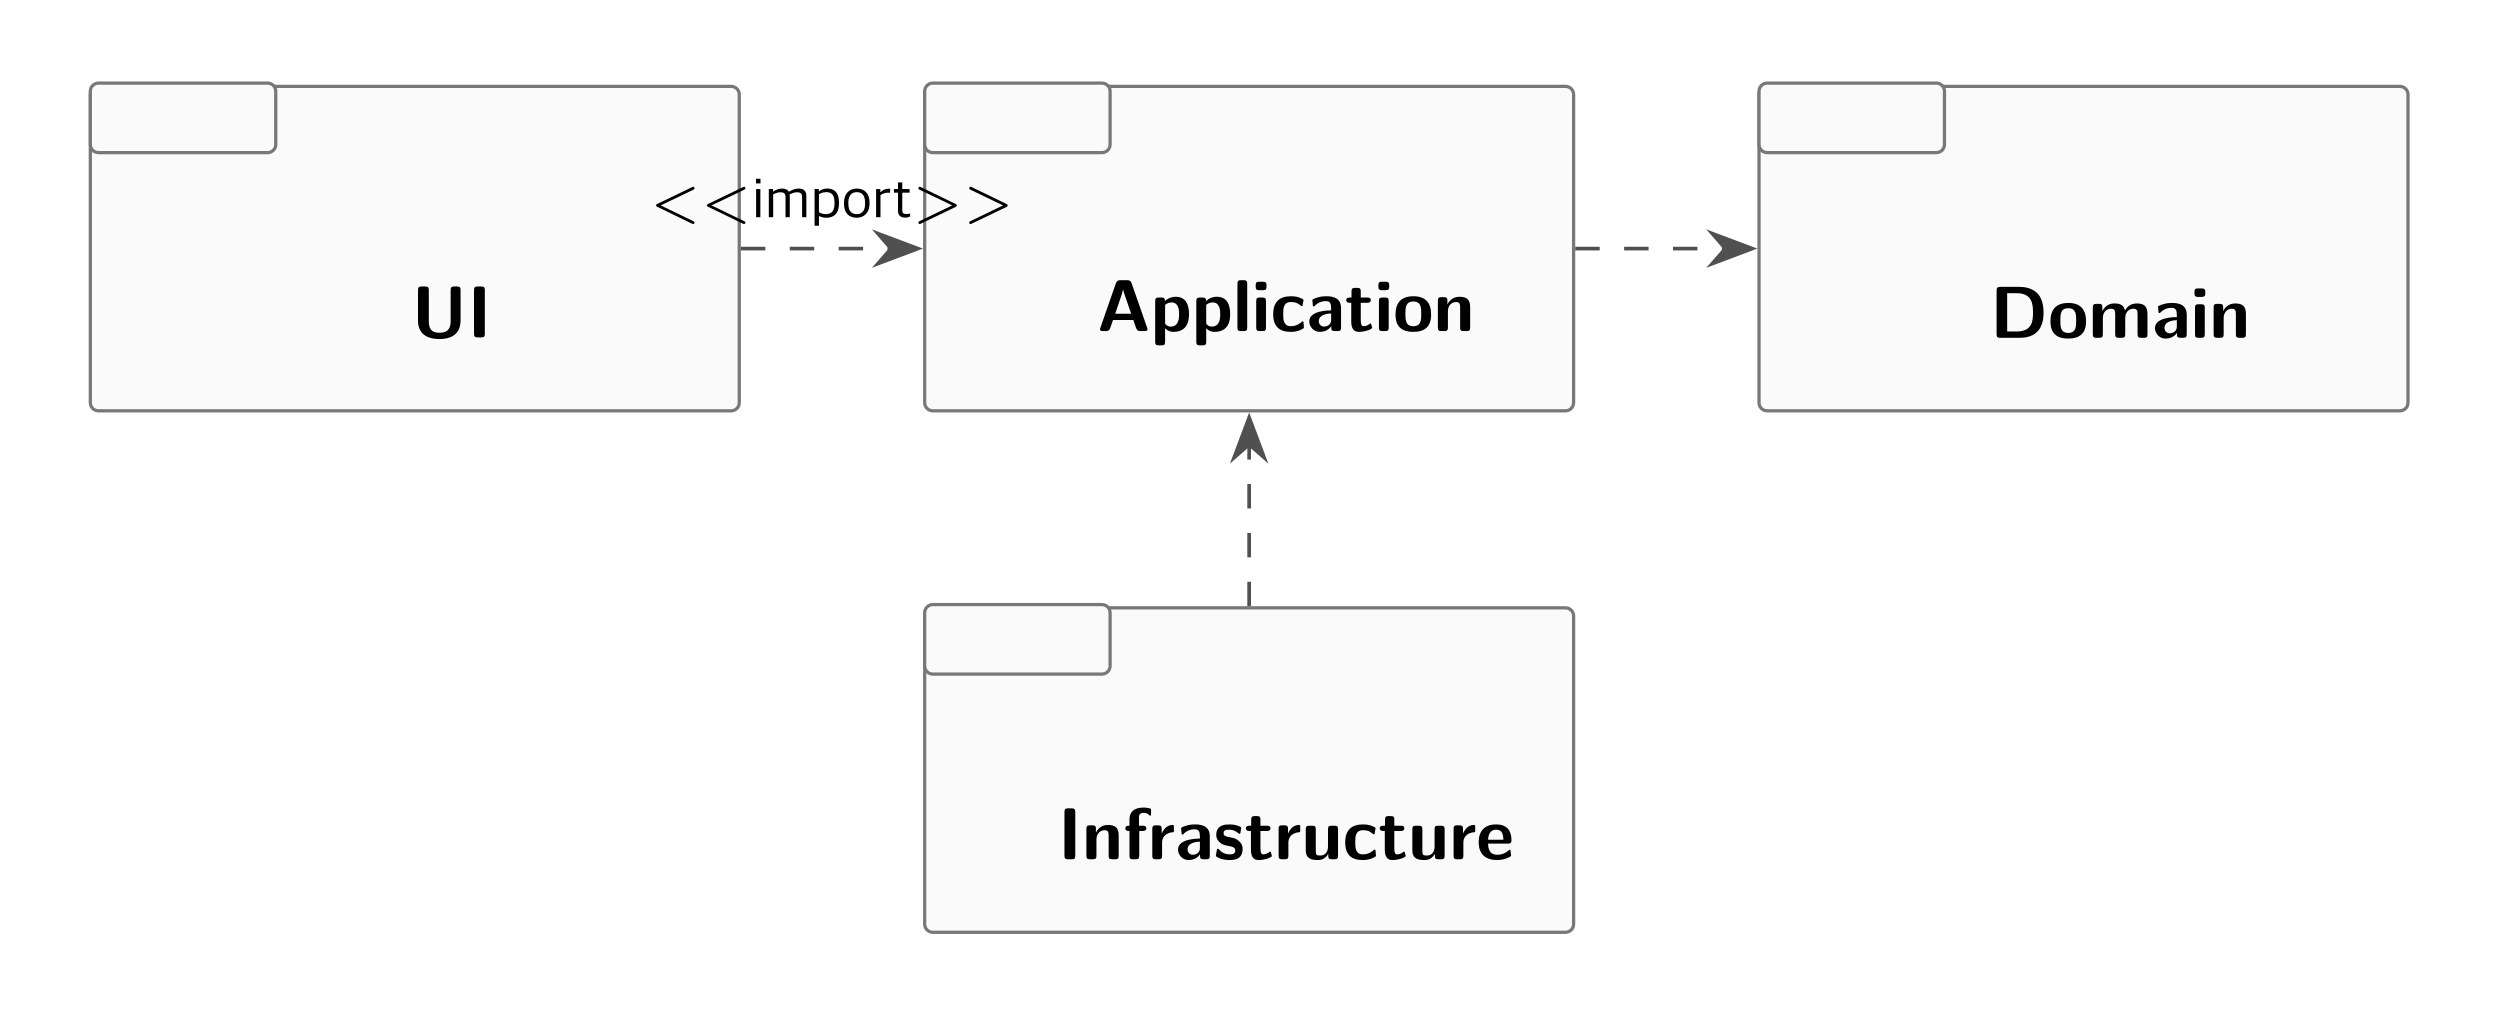
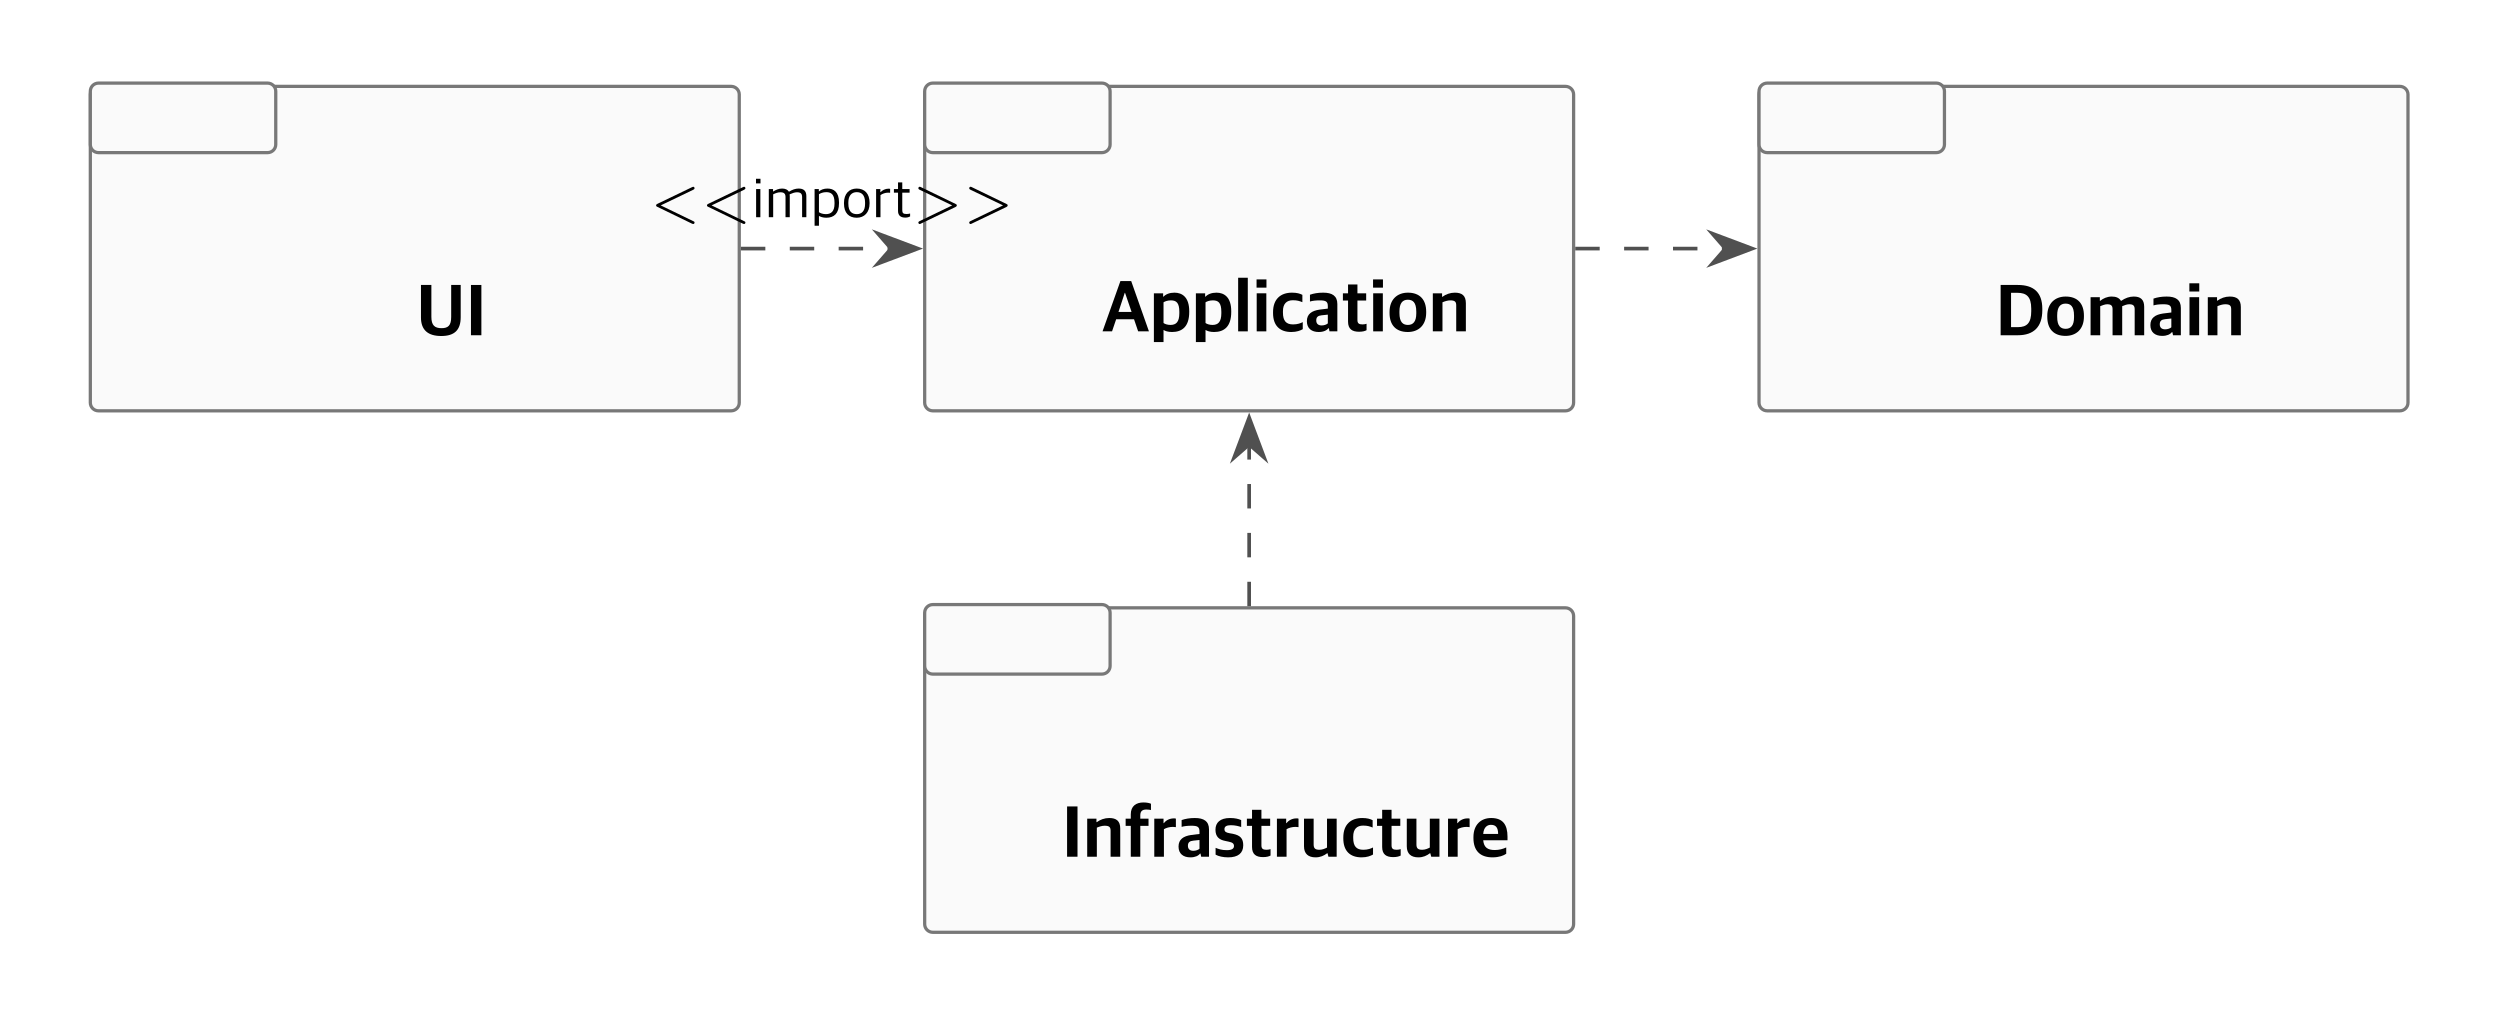
<svg xmlns="http://www.w3.org/2000/svg" xmlns:xlink="http://www.w3.org/1999/xlink" width="303.79pt" height="124.19pt" viewBox="0 0 303.79 124.19">
  <defs>
    <g>
      <g id="glyph-0-0">
-         <path d="M 5.984 -2.047 L 5.984 -5.75 C 5.984 -6.031 5.922 -6.188 5.562 -6.188 L 5.203 -6.188 C 4.859 -6.188 4.781 -6.062 4.781 -5.75 L 4.781 -2.016 C 4.781 -1.156 4.516 -0.562 3.422 -0.562 C 2.391 -0.562 2.125 -1.094 2.125 -2.016 L 2.125 -5.75 C 2.125 -6.031 2.062 -6.188 1.688 -6.188 L 1.234 -6.188 C 0.922 -6.188 0.812 -6.078 0.812 -5.75 L 0.812 -2.047 C 0.812 -0.172 2.281 0.203 3.422 0.203 C 4.438 0.203 5.984 -0.109 5.984 -2.047 Z M 5.984 -2.047 " />
+         <path d="M 3.062 -0.266 C 4.672 -0.266 5.422 -1 5.422 -2.547 L 5.422 -6.469 L 4.266 -6.469 L 4.266 -2.594 C 4.266 -1.547 3.906 -1.219 3.094 -1.219 C 2.266 -1.219 1.859 -1.562 1.859 -2.594 L 1.859 -6.469 L 0.594 -6.469 L 0.594 -2.516 C 0.594 -1 1.438 -0.266 3.062 -0.266 Z M 3.062 -0.266 " />
      </g>
      <g id="glyph-0-1">
-         <path d="M 2.125 -0.422 L 2.125 -5.75 C 2.125 -6.031 2.062 -6.188 1.703 -6.188 L 1.25 -6.188 C 0.922 -6.188 0.812 -6.078 0.812 -5.75 L 0.812 -0.422 C 0.812 -0.109 0.922 0 1.25 0 L 1.703 0 C 2.047 0 2.125 -0.109 2.125 -0.422 Z M 2.125 -0.422 " />
+         <path d="M 0.656 -0.359 L 1.922 -0.359 L 1.922 -6.469 L 0.656 -6.469 Z M 0.656 -0.359 " />
      </g>
      <g id="glyph-0-2">
-         <path d="M 6.141 -0.234 C 6.141 -0.281 6.141 -0.297 6.094 -0.422 L 4.219 -5.797 C 4.094 -6.188 3.828 -6.188 3.656 -6.188 L 2.875 -6.188 C 2.688 -6.188 2.438 -6.188 2.297 -5.797 L 0.422 -0.422 C 0.375 -0.297 0.375 -0.281 0.375 -0.234 C 0.375 0 0.594 0 0.719 0 L 1.047 0 C 1.203 0 1.484 0 1.609 -0.359 L 1.953 -1.344 L 4.422 -1.344 L 4.719 -0.484 C 4.828 -0.172 4.891 0 5.312 0 L 5.797 0 C 5.922 0 6.141 0 6.141 -0.234 Z M 4.156 -2.109 L 2.219 -2.109 L 2.859 -4 C 3 -4.391 3.109 -4.734 3.172 -5.047 L 3.188 -5.047 C 3.234 -4.844 3.234 -4.812 3.297 -4.609 Z M 4.156 -2.109 " />
+         <path d="M 0.094 -0.359 L 1.25 -0.359 L 1.75 -1.828 L 3.922 -1.828 L 4.422 -0.359 L 5.734 -0.359 L 3.578 -6.469 L 2.266 -6.469 Z M 2.797 -5.047 L 2.828 -5.047 L 3.625 -2.719 L 2.031 -2.719 Z M 2.797 -5.047 " />
      </g>
      <g id="glyph-0-3">
-         <path d="M 4.656 -2.062 C 4.656 -2.5 4.656 -4.172 3.047 -4.172 C 2.516 -4.172 2.047 -3.969 1.734 -3.656 C 1.734 -3.984 1.609 -4.078 1.297 -4.078 L 0.969 -4.078 C 0.656 -4.078 0.547 -3.984 0.547 -3.656 L 0.547 1.297 C 0.547 1.625 0.641 1.734 0.969 1.734 L 1.328 1.734 C 1.672 1.734 1.75 1.609 1.75 1.297 L 1.75 -0.344 C 2.156 0.094 2.641 0.094 2.766 0.094 C 4.656 0.094 4.656 -1.609 4.656 -2.062 Z M 3.453 -2.047 C 3.453 -1.688 3.453 -0.547 2.438 -0.547 C 2.234 -0.547 2.078 -0.609 1.969 -0.688 C 1.75 -0.844 1.75 -0.891 1.75 -1.047 L 1.75 -3.188 C 1.859 -3.281 2.141 -3.484 2.531 -3.484 C 3.438 -3.484 3.453 -2.438 3.453 -2.047 Z M 3.453 -2.047 " />
+         <path d="M 0.516 0.938 L 1.688 0.938 L 1.688 -0.531 C 1.875 -0.406 2.234 -0.281 2.719 -0.281 C 3.969 -0.281 4.812 -0.953 4.812 -2.719 L 4.812 -2.812 C 4.812 -4.516 3.953 -5.062 3.016 -5.062 C 2.422 -5.062 1.969 -4.875 1.688 -4.578 L 1.641 -4.578 L 1.641 -4.984 L 0.516 -4.984 Z M 2.531 -1.141 C 2.172 -1.141 1.844 -1.25 1.688 -1.375 L 1.688 -3.891 C 1.859 -4 2.172 -4.125 2.578 -4.125 C 3.234 -4.125 3.609 -3.844 3.609 -2.734 L 3.609 -2.562 C 3.609 -1.484 3.203 -1.141 2.531 -1.141 Z M 2.531 -1.141 " />
      </g>
      <g id="glyph-0-4">
-         <path d="M 1.734 -0.422 L 1.734 -5.75 C 1.734 -6.031 1.672 -6.188 1.297 -6.188 L 0.969 -6.188 C 0.656 -6.188 0.547 -6.078 0.547 -5.75 L 0.547 -0.422 C 0.547 -0.109 0.641 0 0.969 0 L 1.297 0 C 1.641 0 1.734 -0.109 1.734 -0.422 Z M 1.734 -0.422 " />
+         <path d="M 0.547 -0.359 L 1.719 -0.359 L 1.719 -6.875 L 0.547 -6.875 Z M 0.547 -0.359 " />
      </g>
      <g id="glyph-0-5">
-         <path d="M 1.734 -0.422 L 1.734 -3.656 C 1.734 -3.938 1.672 -4.078 1.297 -4.078 L 0.969 -4.078 C 0.656 -4.078 0.547 -3.984 0.547 -3.656 L 0.547 -0.422 C 0.547 -0.109 0.641 0 0.969 0 L 1.297 0 C 1.641 0 1.734 -0.109 1.734 -0.422 Z M 1.797 -5.391 L 1.797 -5.562 C 1.797 -5.844 1.734 -6 1.359 -6 L 0.906 -6 C 0.562 -6 0.484 -5.875 0.484 -5.562 L 0.484 -5.391 C 0.484 -5.141 0.531 -4.969 0.906 -4.969 L 1.359 -4.969 C 1.734 -4.969 1.797 -5.125 1.797 -5.391 Z M 1.797 -5.391 " />
+         <path d="M 0.547 -0.359 L 1.719 -0.359 L 1.719 -4.984 L 0.547 -4.984 Z M 0.531 -5.672 L 1.734 -5.672 L 1.734 -6.672 L 0.531 -6.672 Z M 0.531 -5.672 " />
      </g>
      <g id="glyph-0-6">
-         <path d="M 4.062 -0.453 C 4.062 -0.547 4.031 -0.953 4.016 -1.062 C 4.016 -1.094 4 -1.188 3.906 -1.188 C 3.875 -1.188 3.859 -1.188 3.766 -1.094 C 3.609 -0.969 3.203 -0.594 2.469 -0.594 C 1.547 -0.594 1.547 -1.5 1.547 -2.062 C 1.547 -2.781 1.578 -3.531 2.5 -3.531 C 3.078 -3.531 3.312 -3.391 3.641 -3.125 C 3.734 -3.031 3.766 -3.031 3.797 -3.031 C 3.891 -3.031 3.906 -3.109 3.906 -3.141 C 3.922 -3.219 4.016 -3.719 4.016 -3.766 C 4.016 -3.844 3.953 -3.875 3.797 -3.953 C 3.375 -4.141 3.109 -4.234 2.484 -4.234 C 1.156 -4.234 0.328 -3.609 0.328 -2.047 C 0.328 -0.562 1.094 0.094 2.438 0.094 C 2.688 0.094 3.219 0.094 3.812 -0.219 C 4.062 -0.344 4.062 -0.359 4.062 -0.453 Z M 4.062 -0.453 " />
+         <path d="M 2.5 -0.281 C 3.156 -0.281 3.594 -0.453 3.891 -0.625 L 3.891 -1.484 C 3.656 -1.359 3.266 -1.203 2.719 -1.203 C 1.875 -1.203 1.484 -1.625 1.484 -2.641 L 1.484 -2.812 C 1.484 -3.719 1.938 -4.141 2.688 -4.141 C 3.219 -4.141 3.484 -4.047 3.844 -3.906 L 3.844 -4.797 C 3.547 -4.953 3.172 -5.062 2.578 -5.062 C 1.219 -5.062 0.281 -4.297 0.281 -2.703 L 0.281 -2.578 C 0.281 -1.062 1.094 -0.281 2.5 -0.281 Z M 2.5 -0.281 " />
      </g>
      <g id="glyph-0-7">
-         <path d="M 4.219 -0.422 L 4.219 -2.812 C 4.219 -4.219 2.875 -4.234 2.422 -4.234 C 2 -4.234 1.562 -4.188 0.969 -3.953 C 0.781 -3.859 0.734 -3.844 0.734 -3.734 C 0.734 -3.672 0.781 -3.156 0.797 -3.094 C 0.797 -3.031 0.844 -3 0.906 -3 C 0.953 -3 0.984 -3.016 1 -3.047 C 1.391 -3.453 1.828 -3.641 2.391 -3.641 C 2.875 -3.641 3.016 -3.344 3.016 -2.828 L 3.016 -2.516 C 2.703 -2.516 0.359 -2.5 0.359 -1.188 C 0.359 -0.562 0.859 0.094 1.641 0.094 C 1.953 0.094 2.625 0.016 3.031 -0.609 L 3.031 -0.422 C 3.031 -0.141 3.094 0 3.469 0 L 3.797 0 C 4.125 0 4.219 -0.109 4.219 -0.422 Z M 3.016 -1.375 C 3.016 -0.547 2.172 -0.547 2.141 -0.547 C 1.766 -0.547 1.516 -0.859 1.516 -1.203 C 1.516 -2.078 2.766 -2.141 3.016 -2.141 Z M 3.016 -1.375 " />
+         <path d="M 1.703 -0.281 C 2.281 -0.281 2.672 -0.469 2.875 -0.734 L 2.938 -0.734 L 3.016 -0.359 L 3.969 -0.359 L 3.969 -3.672 C 3.969 -4.672 3.344 -5.062 2.25 -5.062 C 1.609 -5.062 1.094 -4.969 0.641 -4.812 L 0.641 -3.984 C 0.938 -4.078 1.359 -4.125 1.812 -4.125 C 2.562 -4.125 2.812 -4 2.812 -3.422 L 2.812 -3.125 L 1.797 -3 C 0.859 -2.859 0.266 -2.469 0.266 -1.594 C 0.266 -0.703 0.859 -0.281 1.703 -0.281 Z M 2.062 -1.078 C 1.688 -1.078 1.406 -1.25 1.406 -1.688 C 1.406 -2.109 1.625 -2.266 2.062 -2.312 L 2.812 -2.391 L 2.812 -1.328 C 2.672 -1.188 2.359 -1.078 2.062 -1.078 Z M 2.062 -1.078 " />
      </g>
      <g id="glyph-0-8">
-         <path d="M 3.328 -0.422 C 3.328 -0.453 3.297 -0.5 3.25 -0.688 C 3.203 -0.875 3.188 -0.922 3.109 -0.922 C 3.062 -0.922 3.062 -0.922 3 -0.859 C 2.906 -0.797 2.656 -0.594 2.281 -0.594 C 2.078 -0.594 1.938 -0.75 1.938 -1.344 L 1.938 -3.438 L 2.734 -3.438 C 2.844 -3.438 3.156 -3.438 3.156 -3.766 C 3.156 -4.078 2.844 -4.078 2.734 -4.078 L 1.938 -4.078 L 1.938 -4.812 C 1.938 -5.109 1.875 -5.25 1.516 -5.25 L 1.234 -5.25 C 0.922 -5.25 0.812 -5.141 0.812 -4.812 L 0.812 -4.078 L 0.609 -4.078 C 0.5 -4.078 0.172 -4.078 0.172 -3.766 C 0.172 -3.438 0.5 -3.438 0.609 -3.438 L 0.781 -3.438 L 0.781 -1.188 C 0.781 -0.281 1.109 0.094 1.719 0.094 C 1.797 0.094 2.188 0.094 2.656 -0.047 C 2.812 -0.094 3.328 -0.25 3.328 -0.422 Z M 3.328 -0.422 " />
+         <path d="M 2.141 -0.312 C 2.594 -0.312 2.875 -0.406 3.047 -0.5 L 3.047 -1.281 C 2.906 -1.234 2.719 -1.203 2.547 -1.203 C 2.109 -1.203 1.938 -1.344 1.938 -1.734 L 1.938 -4.109 L 3 -4.109 L 3 -4.984 L 1.938 -4.984 L 1.938 -6.062 L 0.797 -6.062 L 0.797 -4.984 L 0.172 -4.984 L 0.172 -4.109 L 0.797 -4.109 L 0.797 -1.547 C 0.797 -0.625 1.312 -0.312 2.141 -0.312 Z M 2.141 -0.312 " />
      </g>
      <g id="glyph-0-9">
-         <path d="M 4.609 -2 C 4.609 -3.469 3.906 -4.234 2.453 -4.234 C 0.969 -4.234 0.281 -3.438 0.281 -2 C 0.281 -0.547 1.047 0.094 2.438 0.094 C 3.844 0.094 4.609 -0.547 4.609 -2 Z M 3.406 -2.109 C 3.406 -1.406 3.406 -0.594 2.453 -0.594 C 1.484 -0.594 1.484 -1.391 1.484 -2.109 C 1.484 -2.797 1.484 -3.594 2.438 -3.594 C 3.406 -3.594 3.406 -2.812 3.406 -2.109 Z M 3.406 -2.109 " />
+         <path d="M 2.5 -0.281 C 3.812 -0.281 4.734 -1.109 4.734 -2.625 L 4.734 -2.75 C 4.734 -4.234 3.938 -5.062 2.516 -5.062 C 1.203 -5.062 0.281 -4.219 0.281 -2.719 L 0.281 -2.594 C 0.281 -1.125 1.062 -0.281 2.5 -0.281 Z M 2.516 -1.141 C 1.938 -1.141 1.484 -1.438 1.484 -2.594 L 1.484 -2.781 C 1.484 -3.781 1.859 -4.203 2.5 -4.203 C 3.078 -4.203 3.531 -3.922 3.531 -2.75 L 3.531 -2.531 C 3.531 -1.562 3.156 -1.141 2.516 -1.141 Z M 2.516 -1.141 " />
      </g>
      <g id="glyph-0-10">
-         <path d="M 4.453 -0.422 L 4.453 -2.891 C 4.453 -3.812 4.062 -4.172 3.156 -4.172 C 2.219 -4.172 1.812 -3.5 1.703 -3.266 L 1.688 -3.266 L 1.688 -3.703 C 1.688 -3.984 1.625 -4.125 1.266 -4.125 L 0.969 -4.125 C 0.641 -4.125 0.531 -4.031 0.531 -3.703 L 0.531 -0.422 C 0.531 -0.109 0.625 0 0.969 0 L 1.312 0 C 1.656 0 1.75 -0.109 1.75 -0.422 L 1.75 -2.391 C 1.75 -3.172 2.266 -3.531 2.719 -3.531 C 3.156 -3.531 3.234 -3.328 3.234 -2.875 L 3.234 -0.422 C 3.234 -0.141 3.297 0 3.672 0 L 4.031 0 C 4.359 0 4.453 -0.109 4.453 -0.422 Z M 4.453 -0.422 " />
+         <path d="M 0.516 -0.359 L 1.688 -0.359 L 1.688 -3.891 C 1.938 -4 2.312 -4.125 2.625 -4.125 C 3.203 -4.125 3.359 -3.953 3.359 -3.516 L 3.359 -0.359 L 4.531 -0.359 L 4.531 -3.781 C 4.531 -4.703 4.062 -5.062 3.188 -5.062 C 2.625 -5.062 2.078 -4.859 1.688 -4.562 L 1.641 -4.562 L 1.641 -4.984 L 0.516 -4.984 Z M 0.516 -0.359 " />
      </g>
      <g id="glyph-0-11">
-         <path d="M 6.516 -3.047 C 6.516 -3.75 6.406 -4.609 5.906 -5.25 C 5.234 -6.078 4.172 -6.188 3.594 -6.188 L 1.234 -6.188 C 0.922 -6.188 0.812 -6.078 0.812 -5.75 L 0.812 -0.422 C 0.812 -0.109 0.906 0 1.234 0 L 3.594 0 C 5.766 0 6.516 -1.297 6.516 -3.047 Z M 5.234 -3.047 C 5.234 -2.047 5.141 -0.766 3.234 -0.766 L 2.094 -0.766 L 2.094 -5.422 L 3.234 -5.422 C 5.156 -5.422 5.234 -4.047 5.234 -3.047 Z M 5.234 -3.047 " />
+         <path d="M 0.625 -0.359 L 2.719 -0.359 C 4.672 -0.359 5.688 -1.406 5.688 -3.391 L 5.688 -3.578 C 5.688 -5.594 4.609 -6.469 2.719 -6.469 L 0.625 -6.469 Z M 1.891 -1.344 L 1.891 -5.516 L 2.656 -5.516 C 3.734 -5.516 4.344 -5.078 4.344 -3.594 L 4.344 -3.281 C 4.344 -1.875 3.844 -1.344 2.719 -1.344 Z M 1.891 -1.344 " />
      </g>
      <g id="glyph-0-12">
-         <path d="M 7.172 -0.422 L 7.172 -2.891 C 7.172 -3.812 6.781 -4.172 5.875 -4.172 C 5.25 -4.172 4.75 -3.891 4.438 -3.297 C 4.297 -4.156 3.531 -4.172 3.156 -4.172 C 3 -4.172 2.625 -4.172 2.219 -3.891 C 1.938 -3.672 1.766 -3.391 1.703 -3.266 L 1.688 -3.266 L 1.688 -3.703 C 1.688 -3.984 1.625 -4.125 1.266 -4.125 L 0.969 -4.125 C 0.641 -4.125 0.531 -4.031 0.531 -3.703 L 0.531 -0.422 C 0.531 -0.109 0.625 0 0.969 0 L 1.312 0 C 1.656 0 1.75 -0.109 1.75 -0.422 L 1.75 -2.391 C 1.75 -3.203 2.281 -3.531 2.719 -3.531 C 3.156 -3.531 3.25 -3.344 3.25 -2.875 L 3.25 -0.422 C 3.25 -0.109 3.344 0 3.672 0 L 4.031 0 C 4.375 0 4.469 -0.109 4.469 -0.422 L 4.469 -2.391 C 4.469 -3.203 5 -3.531 5.438 -3.531 C 5.875 -3.531 5.969 -3.344 5.969 -2.875 L 5.969 -0.422 C 5.969 -0.109 6.062 0 6.391 0 L 6.75 0 C 7.094 0 7.172 -0.109 7.172 -0.422 Z M 7.172 -0.422 " />
+         <path d="M 0.516 -0.359 L 1.688 -0.359 L 1.688 -3.891 C 1.938 -3.984 2.25 -4.125 2.531 -4.125 C 3.031 -4.125 3.188 -3.938 3.188 -3.516 L 3.188 -0.359 L 4.359 -0.359 L 4.359 -3.703 C 4.359 -3.766 4.359 -3.828 4.359 -3.891 C 4.656 -4.016 4.938 -4.125 5.219 -4.125 C 5.703 -4.125 5.875 -3.938 5.875 -3.516 L 5.875 -0.359 L 7.031 -0.359 L 7.031 -3.812 C 7.031 -4.719 6.562 -5.062 5.766 -5.062 C 5.234 -5.062 4.719 -4.875 4.25 -4.547 L 4.203 -4.547 C 3.984 -4.906 3.609 -5.062 3.094 -5.062 C 2.531 -5.062 2.062 -4.844 1.688 -4.547 L 1.641 -4.547 L 1.641 -4.984 L 0.516 -4.984 Z M 0.516 -0.359 " />
      </g>
      <g id="glyph-0-13">
-         <path d="M 3.391 -5.531 L 3.391 -5.938 C 3.391 -6.156 3.391 -6.156 3.078 -6.219 C 2.828 -6.281 2.641 -6.281 2.5 -6.281 C 1.828 -6.281 0.766 -6.125 0.766 -4.797 L 0.766 -4.078 C 0.578 -4.078 0.266 -4.078 0.266 -3.766 C 0.266 -3.438 0.562 -3.438 0.766 -3.438 L 0.766 -0.422 C 0.766 -0.109 0.859 0 1.188 0 L 1.516 0 C 1.859 0 1.953 -0.109 1.953 -0.422 L 1.953 -3.438 L 2.375 -3.438 C 2.484 -3.438 2.812 -3.438 2.812 -3.766 C 2.812 -4.078 2.484 -4.078 2.375 -4.078 L 1.922 -4.078 L 1.922 -5.047 C 1.922 -5.281 1.922 -5.641 2.5 -5.641 C 2.781 -5.641 2.969 -5.562 3.141 -5.391 C 3.203 -5.312 3.234 -5.297 3.281 -5.297 C 3.391 -5.297 3.391 -5.391 3.391 -5.531 Z M 3.391 -5.531 " />
+         <path d="M 0.797 -0.359 L 1.953 -0.359 L 1.953 -4.109 L 2.953 -4.109 L 2.953 -4.984 L 1.953 -4.984 L 1.953 -5.391 C 1.953 -5.891 2.203 -6.094 2.688 -6.094 C 2.938 -6.094 3.125 -6.062 3.25 -6.031 L 3.25 -6.797 C 3.078 -6.875 2.766 -6.953 2.328 -6.953 C 1.453 -6.953 0.797 -6.516 0.797 -5.516 L 0.797 -4.984 L 0.172 -4.984 L 0.172 -4.109 L 0.797 -4.109 Z M 0.797 -0.359 " />
      </g>
      <g id="glyph-0-14">
-         <path d="M 3.172 -3.516 L 3.172 -3.938 C 3.172 -4.109 3.172 -4.172 3.016 -4.172 C 2.766 -4.172 2.109 -4.094 1.688 -3.125 L 1.688 -3.703 C 1.688 -3.984 1.625 -4.125 1.25 -4.125 L 0.969 -4.125 C 0.656 -4.125 0.547 -4.031 0.547 -3.703 L 0.547 -0.422 C 0.547 -0.109 0.641 0 0.969 0 L 1.297 0 C 1.641 0 1.734 -0.109 1.734 -0.422 L 1.734 -2.047 C 1.734 -2.891 2.438 -3.234 3 -3.281 C 3.156 -3.281 3.172 -3.281 3.172 -3.516 Z M 3.172 -3.516 " />
+         <path d="M 0.516 -0.359 L 1.688 -0.359 L 1.688 -3.703 C 1.969 -3.875 2.375 -3.984 2.781 -3.984 C 2.891 -3.984 3.047 -3.969 3.141 -3.953 L 3.141 -4.984 C 3.109 -5.016 3 -5.016 2.875 -5.016 C 2.391 -5.016 1.922 -4.781 1.688 -4.438 L 1.641 -4.438 L 1.641 -4.984 L 0.516 -4.984 Z M 0.516 -0.359 " />
      </g>
      <g id="glyph-0-15">
-         <path d="M 3.531 -1.25 C 3.531 -1.75 3.266 -2.062 3.094 -2.203 C 2.75 -2.531 2.438 -2.578 2.062 -2.656 C 1.562 -2.75 1.219 -2.812 1.219 -3.156 C 1.219 -3.531 1.5 -3.594 1.859 -3.594 C 2.453 -3.594 2.766 -3.375 3 -3.172 C 3.094 -3.094 3.109 -3.094 3.141 -3.094 C 3.234 -3.094 3.25 -3.172 3.266 -3.203 C 3.281 -3.281 3.359 -3.781 3.359 -3.828 C 3.359 -3.969 2.891 -4.094 2.797 -4.125 C 2.438 -4.219 2.156 -4.234 1.922 -4.234 C 1.516 -4.234 0.328 -4.234 0.328 -2.953 C 0.328 -2.516 0.531 -2.25 0.766 -2.047 C 1.078 -1.75 1.422 -1.688 1.938 -1.594 C 2.188 -1.547 2.641 -1.469 2.641 -1.078 C 2.641 -0.656 2.297 -0.594 1.953 -0.594 C 1.562 -0.594 1.062 -0.719 0.641 -1.219 C 0.594 -1.25 0.562 -1.281 0.516 -1.281 C 0.422 -1.281 0.406 -1.203 0.406 -1.156 C 0.391 -1.031 0.281 -0.516 0.281 -0.422 C 0.281 -0.266 0.938 -0.047 0.938 -0.047 C 1.438 0.094 1.797 0.094 1.953 0.094 C 2.406 0.094 3.531 0.062 3.531 -1.25 Z M 3.531 -1.25 " />
+         <path d="M 1.828 -0.281 C 3.016 -0.281 3.656 -0.781 3.656 -1.75 C 3.656 -2.562 3.312 -2.953 2.406 -3.141 L 1.969 -3.219 C 1.547 -3.297 1.375 -3.406 1.375 -3.719 C 1.375 -4.031 1.625 -4.188 2.156 -4.188 C 2.688 -4.188 3.125 -4.062 3.406 -3.969 L 3.406 -4.812 C 3.078 -4.953 2.672 -5.062 2.047 -5.062 C 0.844 -5.062 0.281 -4.5 0.281 -3.641 C 0.281 -2.781 0.734 -2.422 1.453 -2.281 L 1.891 -2.188 C 2.359 -2.094 2.531 -1.953 2.531 -1.656 C 2.531 -1.344 2.281 -1.156 1.656 -1.156 C 1.016 -1.156 0.656 -1.297 0.297 -1.438 L 0.297 -0.609 C 0.656 -0.406 1.219 -0.281 1.828 -0.281 Z M 1.828 -0.281 " />
      </g>
      <g id="glyph-0-16">
-         <path d="M 4.453 -0.422 L 4.453 -3.656 C 4.453 -3.938 4.391 -4.078 4.031 -4.078 L 3.672 -4.078 C 3.328 -4.078 3.234 -3.969 3.234 -3.656 L 3.234 -1.547 C 3.234 -0.953 2.938 -0.453 2.297 -0.453 C 1.797 -0.453 1.75 -0.562 1.75 -1.047 L 1.75 -3.656 C 1.75 -3.938 1.688 -4.078 1.312 -4.078 L 0.969 -4.078 C 0.641 -4.078 0.531 -3.984 0.531 -3.656 L 0.531 -1.125 C 0.531 -0.172 1.047 0.094 1.984 0.094 C 2.219 0.094 2.844 0.094 3.266 -0.656 L 3.266 -0.422 C 3.266 -0.141 3.328 0 3.703 0 L 4.031 0 C 4.359 0 4.453 -0.109 4.453 -0.422 Z M 4.453 -0.422 " />
+         <path d="M 1.891 -0.281 C 2.469 -0.281 2.906 -0.484 3.297 -0.781 L 3.344 -0.781 L 3.453 -0.359 L 4.453 -0.359 L 4.453 -4.984 L 3.281 -4.984 L 3.281 -1.469 C 3.031 -1.344 2.719 -1.203 2.359 -1.203 C 1.828 -1.203 1.656 -1.391 1.656 -1.859 L 1.656 -4.984 L 0.484 -4.984 L 0.484 -1.625 C 0.484 -0.719 1 -0.281 1.891 -0.281 Z M 1.891 -0.281 " />
      </g>
      <g id="glyph-0-17">
-         <path d="M 4.266 -2.312 C 4.266 -3.469 3.734 -4.234 2.406 -4.234 C 0.984 -4.234 0.281 -3.422 0.281 -2.078 C 0.281 -0.609 1.125 0.094 2.516 0.094 C 2.859 0.094 3.359 0.047 3.953 -0.234 C 4.156 -0.344 4.219 -0.359 4.219 -0.469 C 4.219 -0.531 4.188 -0.797 4.172 -0.859 C 4.141 -1.141 4.125 -1.156 4.047 -1.156 C 4.016 -1.156 4 -1.156 3.906 -1.062 C 3.375 -0.609 2.844 -0.547 2.562 -0.547 C 1.547 -0.547 1.438 -1.344 1.422 -1.906 L 3.844 -1.906 C 4.047 -1.906 4.266 -1.922 4.266 -2.312 Z M 3.281 -2.375 L 1.422 -2.375 C 1.453 -2.922 1.625 -3.594 2.406 -3.594 C 3.125 -3.594 3.25 -3.078 3.281 -2.375 Z M 3.281 -2.375 " />
+         <path d="M 2.594 -0.281 C 3.406 -0.281 3.953 -0.5 4.266 -0.719 L 4.266 -1.484 C 3.875 -1.312 3.438 -1.172 2.875 -1.172 C 2.031 -1.172 1.547 -1.469 1.469 -2.359 L 4.422 -2.359 L 4.422 -2.781 C 4.422 -4.266 3.844 -5.062 2.438 -5.062 C 1.188 -5.062 0.281 -4.25 0.281 -2.734 L 0.281 -2.625 C 0.281 -1.141 1.047 -0.281 2.594 -0.281 Z M 2.406 -4.234 C 2.984 -4.234 3.281 -3.922 3.281 -3.125 L 1.469 -3.125 C 1.531 -3.984 2 -4.234 2.406 -4.234 Z M 2.406 -4.234 " />
      </g>
      <g id="glyph-1-0">
        <path d="M 5.281 -3.641 C 5.359 -3.688 5.422 -3.734 5.422 -3.828 C 5.422 -3.922 5.344 -4 5.25 -4 C 5.25 -4 5.219 -4 5.125 -3.953 L 0.906 -1.922 C 0.812 -1.875 0.75 -1.828 0.75 -1.734 C 0.75 -1.625 0.828 -1.594 0.891 -1.562 L 5.109 0.484 C 5.219 0.531 5.234 0.531 5.25 0.531 C 5.344 0.531 5.422 0.453 5.422 0.359 C 5.422 0.25 5.344 0.203 5.281 0.188 L 1.312 -1.734 Z M 5.281 -3.641 " />
      </g>
      <g id="glyph-1-1">
        <path d="M 5.281 -1.547 C 5.359 -1.594 5.422 -1.641 5.422 -1.734 C 5.422 -1.844 5.344 -1.875 5.281 -1.906 L 1.062 -3.953 C 0.969 -4 0.938 -4 0.922 -4 C 0.828 -4 0.75 -3.922 0.75 -3.828 C 0.75 -3.719 0.828 -3.672 0.891 -3.641 L 4.859 -1.734 L 0.906 0.172 C 0.812 0.219 0.75 0.266 0.75 0.359 C 0.75 0.453 0.828 0.531 0.922 0.531 C 0.922 0.531 0.969 0.531 1.047 0.484 Z M 5.281 -1.547 " />
      </g>
      <g id="glyph-2-0">
        <path d="M 0.531 -0.297 L 1.047 -0.297 L 1.047 -3.719 L 0.531 -3.719 Z M 0.516 -4.406 L 1.062 -4.406 L 1.062 -4.969 L 0.516 -4.969 Z M 0.516 -4.406 " />
      </g>
      <g id="glyph-2-1">
        <path d="M 0.5 -0.297 L 1.031 -0.297 L 1.031 -3.078 C 1.312 -3.219 1.609 -3.328 1.906 -3.328 C 2.359 -3.328 2.531 -3.156 2.531 -2.734 L 2.531 -0.297 L 3.047 -0.297 L 3.047 -2.859 C 3.047 -2.938 3.047 -3 3.031 -3.078 C 3.359 -3.219 3.641 -3.328 3.922 -3.328 C 4.375 -3.328 4.547 -3.156 4.547 -2.734 L 4.547 -0.297 L 5.062 -0.297 L 5.062 -2.859 C 5.062 -3.516 4.719 -3.781 4.125 -3.781 C 3.734 -3.781 3.344 -3.641 2.969 -3.406 L 2.938 -3.406 C 2.781 -3.656 2.5 -3.781 2.109 -3.781 C 1.719 -3.781 1.359 -3.625 1.031 -3.422 L 1.016 -3.422 L 1.016 -3.719 L 0.5 -3.719 Z M 0.5 -0.297 " />
      </g>
      <g id="glyph-2-2">
        <path d="M 0.5 0.734 L 1.031 0.734 L 1.031 -0.453 C 1.234 -0.344 1.516 -0.234 1.922 -0.234 C 2.859 -0.234 3.469 -0.75 3.469 -2 L 3.469 -2.094 C 3.469 -3.375 2.812 -3.781 2.062 -3.781 C 1.625 -3.781 1.266 -3.641 1.047 -3.438 L 1.016 -3.438 L 1.016 -3.719 L 0.5 -3.719 Z M 1.875 -0.672 C 1.516 -0.672 1.203 -0.781 1.031 -0.906 L 1.031 -3.094 C 1.203 -3.203 1.516 -3.344 1.922 -3.344 C 2.547 -3.344 2.922 -3.031 2.922 -2.062 L 2.922 -1.938 C 2.922 -1.016 2.516 -0.672 1.875 -0.672 Z M 1.875 -0.672 " />
      </g>
      <g id="glyph-2-3">
        <path d="M 1.844 -0.234 C 2.766 -0.234 3.406 -0.875 3.406 -1.969 L 3.406 -2.062 C 3.406 -3.156 2.812 -3.781 1.844 -3.781 C 0.922 -3.781 0.297 -3.141 0.297 -2.047 L 0.297 -1.938 C 0.297 -0.844 0.875 -0.234 1.844 -0.234 Z M 1.859 -0.672 C 1.281 -0.672 0.828 -0.969 0.828 -1.938 L 0.828 -2.109 C 0.828 -2.906 1.219 -3.344 1.844 -3.344 C 2.406 -3.344 2.859 -3.031 2.859 -2.078 L 2.859 -1.906 C 2.859 -1.094 2.484 -0.672 1.859 -0.672 Z M 1.859 -0.672 " />
      </g>
      <g id="glyph-2-4">
        <path d="M 0.5 -0.297 L 1.031 -0.297 L 1.031 -2.984 C 1.281 -3.156 1.609 -3.281 1.953 -3.281 C 2.016 -3.281 2.125 -3.281 2.203 -3.266 L 2.203 -3.75 C 2.172 -3.75 2.078 -3.766 2 -3.766 C 1.609 -3.766 1.234 -3.562 1.047 -3.344 L 1.016 -3.344 L 1.016 -3.719 L 0.5 -3.719 Z M 0.5 -0.297 " />
      </g>
      <g id="glyph-2-5">
        <path d="M 1.594 -0.25 C 1.891 -0.25 2.031 -0.328 2.172 -0.391 L 2.172 -0.75 C 2.031 -0.703 1.875 -0.688 1.734 -0.688 C 1.328 -0.688 1.219 -0.812 1.219 -1.156 L 1.219 -3.281 L 2.109 -3.281 L 2.109 -3.719 L 1.219 -3.719 L 1.219 -4.531 L 0.703 -4.531 L 0.703 -3.719 L 0.203 -3.719 L 0.203 -3.281 L 0.703 -3.281 L 0.703 -1.062 C 0.703 -0.484 1.047 -0.25 1.594 -0.25 Z M 1.594 -0.25 " />
      </g>
    </g>
  </defs>
  <path fill-rule="nonzero" fill="rgb(98.039%, 98.039%, 98.039%)" fill-opacity="1" stroke-width="0.399" stroke-linecap="butt" stroke-linejoin="miter" stroke="rgb(47.06%, 47.06%, 47.06%)" stroke-opacity="1" stroke-miterlimit="10" d="M 78.575 39.883 L 1.194 39.883 C 0.644 39.883 0.199 39.439 0.199 38.889 L 0.199 1.195 C 0.199 0.645 0.644 0.201 1.194 0.201 L 78.575 0.201 C 79.125 0.201 79.569 0.645 79.569 1.195 L 79.569 38.889 C 79.569 39.439 79.125 39.883 78.575 39.883 Z M 78.575 39.883 " transform="matrix(0.99352, 0, 0, -0.99352, 10.7784, 50.1211)" />
  <g fill="rgb(0%, 0%, 0%)" fill-opacity="1">
-     <use xlink:href="#glyph-0-0" x="49.981" y="40.999" />
-     <use xlink:href="#glyph-0-1" x="56.787" y="40.999" />
+     <use xlink:href="#glyph-0-0" x="50.56" y="41.097" />
+     <use xlink:href="#glyph-0-1" x="56.573" y="41.097" />
  </g>
  <path fill-rule="nonzero" fill="rgb(98.039%, 98.039%, 98.039%)" fill-opacity="1" stroke-width="0.399" stroke-linecap="butt" stroke-linejoin="miter" stroke="rgb(47.06%, 47.06%, 47.06%)" stroke-opacity="1" stroke-miterlimit="10" d="M 21.879 40.284 L 1.194 40.284 C 0.644 40.284 0.199 39.836 0.199 39.286 L 0.199 32.775 C 0.199 32.224 0.644 31.78 1.194 31.78 L 21.879 31.78 C 22.429 31.78 22.878 32.224 22.878 32.775 L 22.878 39.286 C 22.878 39.836 22.429 40.284 21.879 40.284 Z M 21.879 40.284 " transform="matrix(0.99352, 0, 0, -0.99352, 10.7784, 50.1211)" />
  <path fill-rule="nonzero" fill="rgb(98.039%, 98.039%, 98.039%)" fill-opacity="1" stroke-width="0.399" stroke-linecap="butt" stroke-linejoin="miter" stroke="rgb(47.06%, 47.06%, 47.06%)" stroke-opacity="1" stroke-miterlimit="10" d="M 180.623 39.883 L 103.242 39.883 C 102.696 39.883 102.247 39.439 102.247 38.889 L 102.247 1.195 C 102.247 0.645 102.696 0.201 103.242 0.201 L 180.623 0.201 C 181.173 0.201 181.617 0.645 181.617 1.195 L 181.617 38.889 C 181.617 39.439 181.173 39.883 180.623 39.883 Z M 180.623 39.883 " transform="matrix(0.99352, 0, 0, -0.99352, 10.7784, 50.1211)" />
  <g fill="rgb(0%, 0%, 0%)" fill-opacity="1">
-     <use xlink:href="#glyph-0-2" x="133.297" y="40.233" />
-     <use xlink:href="#glyph-0-3" x="139.827" y="40.233" />
-     <use xlink:href="#glyph-0-3" x="144.825" y="40.233" />
-     <use xlink:href="#glyph-0-4" x="149.822" y="40.233" />
-     <use xlink:href="#glyph-0-5" x="152.103" y="40.233" />
-     <use xlink:href="#glyph-0-6" x="154.383" y="40.233" />
-     <use xlink:href="#glyph-0-7" x="158.739" y="40.233" />
-     <use xlink:href="#glyph-0-8" x="163.416" y="40.233" />
-     <use xlink:href="#glyph-0-5" x="167.015" y="40.233" />
-     <use xlink:href="#glyph-0-9" x="169.296" y="40.233" />
-     <use xlink:href="#glyph-0-10" x="174.195" y="40.233" />
+     <use xlink:href="#glyph-0-2" x="133.881" y="40.625" />
+     <use xlink:href="#glyph-0-3" x="139.699" y="40.625" />
+     <use xlink:href="#glyph-0-3" x="144.803" y="40.625" />
+     <use xlink:href="#glyph-0-4" x="149.908" y="40.625" />
+     <use xlink:href="#glyph-0-5" x="152.161" y="40.625" />
+     <use xlink:href="#glyph-0-6" x="154.415" y="40.625" />
+     <use xlink:href="#glyph-0-7" x="158.54" y="40.625" />
+     <use xlink:href="#glyph-0-8" x="163.012" y="40.625" />
+     <use xlink:href="#glyph-0-5" x="166.317" y="40.625" />
+     <use xlink:href="#glyph-0-9" x="168.57" y="40.625" />
+     <use xlink:href="#glyph-0-10" x="173.595" y="40.625" />
  </g>
  <path fill-rule="nonzero" fill="rgb(98.039%, 98.039%, 98.039%)" fill-opacity="1" stroke-width="0.399" stroke-linecap="butt" stroke-linejoin="miter" stroke="rgb(47.06%, 47.06%, 47.06%)" stroke-opacity="1" stroke-miterlimit="10" d="M 123.927 40.284 L 103.242 40.284 C 102.696 40.284 102.247 39.836 102.247 39.286 L 102.247 32.775 C 102.247 32.224 102.696 31.78 103.242 31.78 L 123.927 31.78 C 124.477 31.78 124.926 32.224 124.926 32.775 L 124.926 39.286 C 124.926 39.836 124.477 40.284 123.927 40.284 Z M 123.927 40.284 " transform="matrix(0.99352, 0, 0, -0.99352, 10.7784, 50.1211)" />
  <path fill-rule="nonzero" fill="rgb(98.039%, 98.039%, 98.039%)" fill-opacity="1" stroke-width="0.399" stroke-linecap="butt" stroke-linejoin="miter" stroke="rgb(47.06%, 47.06%, 47.06%)" stroke-opacity="1" stroke-miterlimit="10" d="M 282.67 39.883 L 205.294 39.883 C 204.744 39.883 204.295 39.439 204.295 38.889 L 204.295 1.195 C 204.295 0.645 204.744 0.201 205.294 0.201 L 282.67 0.201 C 283.221 0.201 283.669 0.645 283.669 1.195 L 283.669 38.889 C 283.669 39.439 283.221 39.883 282.67 39.883 Z M 282.67 39.883 " transform="matrix(0.99352, 0, 0, -0.99352, 10.7784, 50.1211)" />
  <g fill="rgb(0%, 0%, 0%)" fill-opacity="1">
-     <use xlink:href="#glyph-0-11" x="241.808" y="41.048" />
-     <use xlink:href="#glyph-0-9" x="248.881" y="41.048" />
-     <use xlink:href="#glyph-0-12" x="253.78" y="41.048" />
-     <use xlink:href="#glyph-0-7" x="261.504" y="41.048" />
-     <use xlink:href="#glyph-0-5" x="266.181" y="41.048" />
-     <use xlink:href="#glyph-0-10" x="268.461" y="41.048" />
+     <use xlink:href="#glyph-0-11" x="242.484" y="41.097" />
+     <use xlink:href="#glyph-0-9" x="248.497" y="41.097" />
+     <use xlink:href="#glyph-0-12" x="253.522" y="41.097" />
+     <use xlink:href="#glyph-0-7" x="261.04" y="41.097" />
+     <use xlink:href="#glyph-0-5" x="265.512" y="41.097" />
+     <use xlink:href="#glyph-0-10" x="267.766" y="41.097" />
  </g>
  <path fill-rule="nonzero" fill="rgb(98.039%, 98.039%, 98.039%)" fill-opacity="1" stroke-width="0.399" stroke-linecap="butt" stroke-linejoin="miter" stroke="rgb(47.06%, 47.06%, 47.06%)" stroke-opacity="1" stroke-miterlimit="10" d="M 225.979 40.284 L 205.294 40.284 C 204.744 40.284 204.295 39.836 204.295 39.286 L 204.295 32.775 C 204.295 32.224 204.744 31.78 205.294 31.78 L 225.979 31.78 C 226.529 31.78 226.974 32.224 226.974 32.775 L 226.974 39.286 C 226.974 39.836 226.529 40.284 225.979 40.284 Z M 225.979 40.284 " transform="matrix(0.99352, 0, 0, -0.99352, 10.7784, 50.1211)" />
  <path fill-rule="nonzero" fill="rgb(98.039%, 98.039%, 98.039%)" fill-opacity="1" stroke-width="0.399" stroke-linecap="butt" stroke-linejoin="miter" stroke="rgb(47.06%, 47.06%, 47.06%)" stroke-opacity="1" stroke-miterlimit="10" d="M 180.623 -23.897 L 103.242 -23.897 C 102.696 -23.897 102.247 -24.341 102.247 -24.892 L 102.247 -62.585 C 102.247 -63.136 102.696 -63.58 103.242 -63.58 L 180.623 -63.58 C 181.173 -63.58 181.617 -63.136 181.617 -62.585 L 181.617 -24.892 C 181.617 -24.341 181.173 -23.897 180.623 -23.897 Z M 180.623 -23.897 " transform="matrix(0.99352, 0, 0, -0.99352, 10.7784, 50.1211)" />
  <g fill="rgb(0%, 0%, 0%)" fill-opacity="1">
-     <use xlink:href="#glyph-0-1" x="128.536" y="104.415" />
-     <use xlink:href="#glyph-0-10" x="131.485" y="104.415" />
-     <use xlink:href="#glyph-0-13" x="136.483" y="104.415" />
-     <use xlink:href="#glyph-0-14" x="139.476" y="104.415" />
-     <use xlink:href="#glyph-0-7" x="142.79" y="104.415" />
-     <use xlink:href="#glyph-0-15" x="147.466" y="104.415" />
-     <use xlink:href="#glyph-0-8" x="151.226" y="104.415" />
-     <use xlink:href="#glyph-0-14" x="154.825" y="104.415" />
-     <use xlink:href="#glyph-0-16" x="158.139" y="104.415" />
-     <use xlink:href="#glyph-0-6" x="163.136" y="104.415" />
-     <use xlink:href="#glyph-0-8" x="167.492" y="104.415" />
-     <use xlink:href="#glyph-0-16" x="171.091" y="104.415" />
-     <use xlink:href="#glyph-0-14" x="176.089" y="104.415" />
-     <use xlink:href="#glyph-0-17" x="179.403" y="104.415" />
+     <use xlink:href="#glyph-0-1" x="129.012" y="104.464" />
+     <use xlink:href="#glyph-0-10" x="131.596" y="104.464" />
+     <use xlink:href="#glyph-0-13" x="136.611" y="104.464" />
+     <use xlink:href="#glyph-0-14" x="139.747" y="104.464" />
+   </g>
+   <g fill="rgb(0%, 0%, 0%)" fill-opacity="1">
+     <use xlink:href="#glyph-0-7" x="142.945" y="104.464" />
+     <use xlink:href="#glyph-0-15" x="147.417" y="104.464" />
+     <use xlink:href="#glyph-0-8" x="151.345" y="104.464" />
+     <use xlink:href="#glyph-0-14" x="154.65" y="104.464" />
+     <use xlink:href="#glyph-0-16" x="157.973" y="104.464" />
+     <use xlink:href="#glyph-0-6" x="162.953" y="104.464" />
+   </g>
+   <g fill="rgb(0%, 0%, 0%)" fill-opacity="1">
+     <use xlink:href="#glyph-0-8" x="167.158" y="104.464" />
+     <use xlink:href="#glyph-0-16" x="170.463" y="104.464" />
+     <use xlink:href="#glyph-0-14" x="175.442" y="104.464" />
+     <use xlink:href="#glyph-0-17" x="178.765" y="104.464" />
  </g>
  <path fill-rule="nonzero" fill="rgb(98.039%, 98.039%, 98.039%)" fill-opacity="1" stroke-width="0.399" stroke-linecap="butt" stroke-linejoin="miter" stroke="rgb(47.06%, 47.06%, 47.06%)" stroke-opacity="1" stroke-miterlimit="10" d="M 123.927 -23.496 L 103.242 -23.496 C 102.696 -23.496 102.247 -23.944 102.247 -24.495 L 102.247 -31.006 C 102.247 -31.556 102.696 -32 103.242 -32 L 123.927 -32 C 124.477 -32 124.926 -31.556 124.926 -31.006 L 124.926 -24.495 C 124.926 -23.944 124.477 -23.496 123.927 -23.496 Z M 123.927 -23.496 " transform="matrix(0.99352, 0, 0, -0.99352, 10.7784, 50.1211)" />
  <path fill="none" stroke-width="0.448" stroke-linecap="butt" stroke-linejoin="miter" stroke="rgb(31.374%, 31.374%, 31.374%)" stroke-opacity="1" stroke-dasharray="2.989 2.989" stroke-miterlimit="10" d="M 79.77 20.044 L 98.025 20.044 " transform="matrix(0.99352, 0, 0, -0.99352, 10.7784, 50.1211)" />
  <path fill-rule="nonzero" fill="rgb(31.374%, 31.374%, 31.374%)" fill-opacity="1" stroke-width="0.448" stroke-linecap="butt" stroke-linejoin="miter" stroke="rgb(31.374%, 31.374%, 31.374%)" stroke-opacity="1" stroke-miterlimit="10" d="M 5.598 0.002 L 0.722 1.834 L 2.323 0.002 L 0.722 -1.834 Z M 5.598 0.002 " transform="matrix(0.99352, 0, 0, -0.99352, 105.9698, 30.20897)" />
  <path fill="none" stroke-width="0.448" stroke-linecap="butt" stroke-linejoin="miter" stroke="rgb(31.374%, 31.374%, 31.374%)" stroke-opacity="1" stroke-dasharray="2.989 2.989" stroke-miterlimit="10" d="M 181.818 20.044 L 200.073 20.044 " transform="matrix(0.99352, 0, 0, -0.99352, 10.7784, 50.1211)" />
  <path fill-rule="nonzero" fill="rgb(31.374%, 31.374%, 31.374%)" fill-opacity="1" stroke-width="0.448" stroke-linecap="butt" stroke-linejoin="miter" stroke="rgb(31.374%, 31.374%, 31.374%)" stroke-opacity="1" stroke-miterlimit="10" d="M 5.597 0.002 L 0.726 1.834 L 2.322 0.002 L 0.726 -1.834 Z M 5.597 0.002 " transform="matrix(0.99352, 0, 0, -0.99352, 207.357, 30.20897)" />
  <path fill="none" stroke-width="0.448" stroke-linecap="butt" stroke-linejoin="miter" stroke="rgb(31.374%, 31.374%, 31.374%)" stroke-opacity="1" stroke-dasharray="2.989 2.989" stroke-miterlimit="10" d="M 141.934 -23.697 L 141.934 -4.026 " transform="matrix(0.99352, 0, 0, -0.99352, 10.7784, 50.1211)" />
  <path fill-rule="nonzero" fill="rgb(31.374%, 31.374%, 31.374%)" fill-opacity="1" stroke-width="0.448" stroke-linecap="butt" stroke-linejoin="miter" stroke="rgb(31.374%, 31.374%, 31.374%)" stroke-opacity="1" stroke-miterlimit="10" d="M 5.599 -0.001 L 0.724 1.835 L 2.324 -0.001 L 0.724 -1.833 Z M 5.599 -0.001 " transform="matrix(0, -0.99352, -0.99352, 0, 151.792, 56.31696)" />
  <g fill="rgb(0%, 0%, 0%)" fill-opacity="1">
    <use xlink:href="#glyph-1-0" x="78.977" y="26.693" />
    <use xlink:href="#glyph-1-0" x="85.157" y="26.693" />
  </g>
  <g fill="rgb(0%, 0%, 0%)" fill-opacity="1">
    <use xlink:href="#glyph-2-0" x="91.349" y="26.693" />
    <use xlink:href="#glyph-2-1" x="92.922" y="26.693" />
    <use xlink:href="#glyph-2-2" x="98.485" y="26.693" />
    <use xlink:href="#glyph-2-3" x="102.261" y="26.693" />
    <use xlink:href="#glyph-2-4" x="105.961" y="26.693" />
  </g>
  <g fill="rgb(0%, 0%, 0%)" fill-opacity="1">
    <use xlink:href="#glyph-2-5" x="108.421" y="26.693" />
  </g>
  <g fill="rgb(0%, 0%, 0%)" fill-opacity="1">
    <use xlink:href="#glyph-1-1" x="110.846" y="26.693" />
    <use xlink:href="#glyph-1-1" x="117.026" y="26.693" />
  </g>
</svg>
